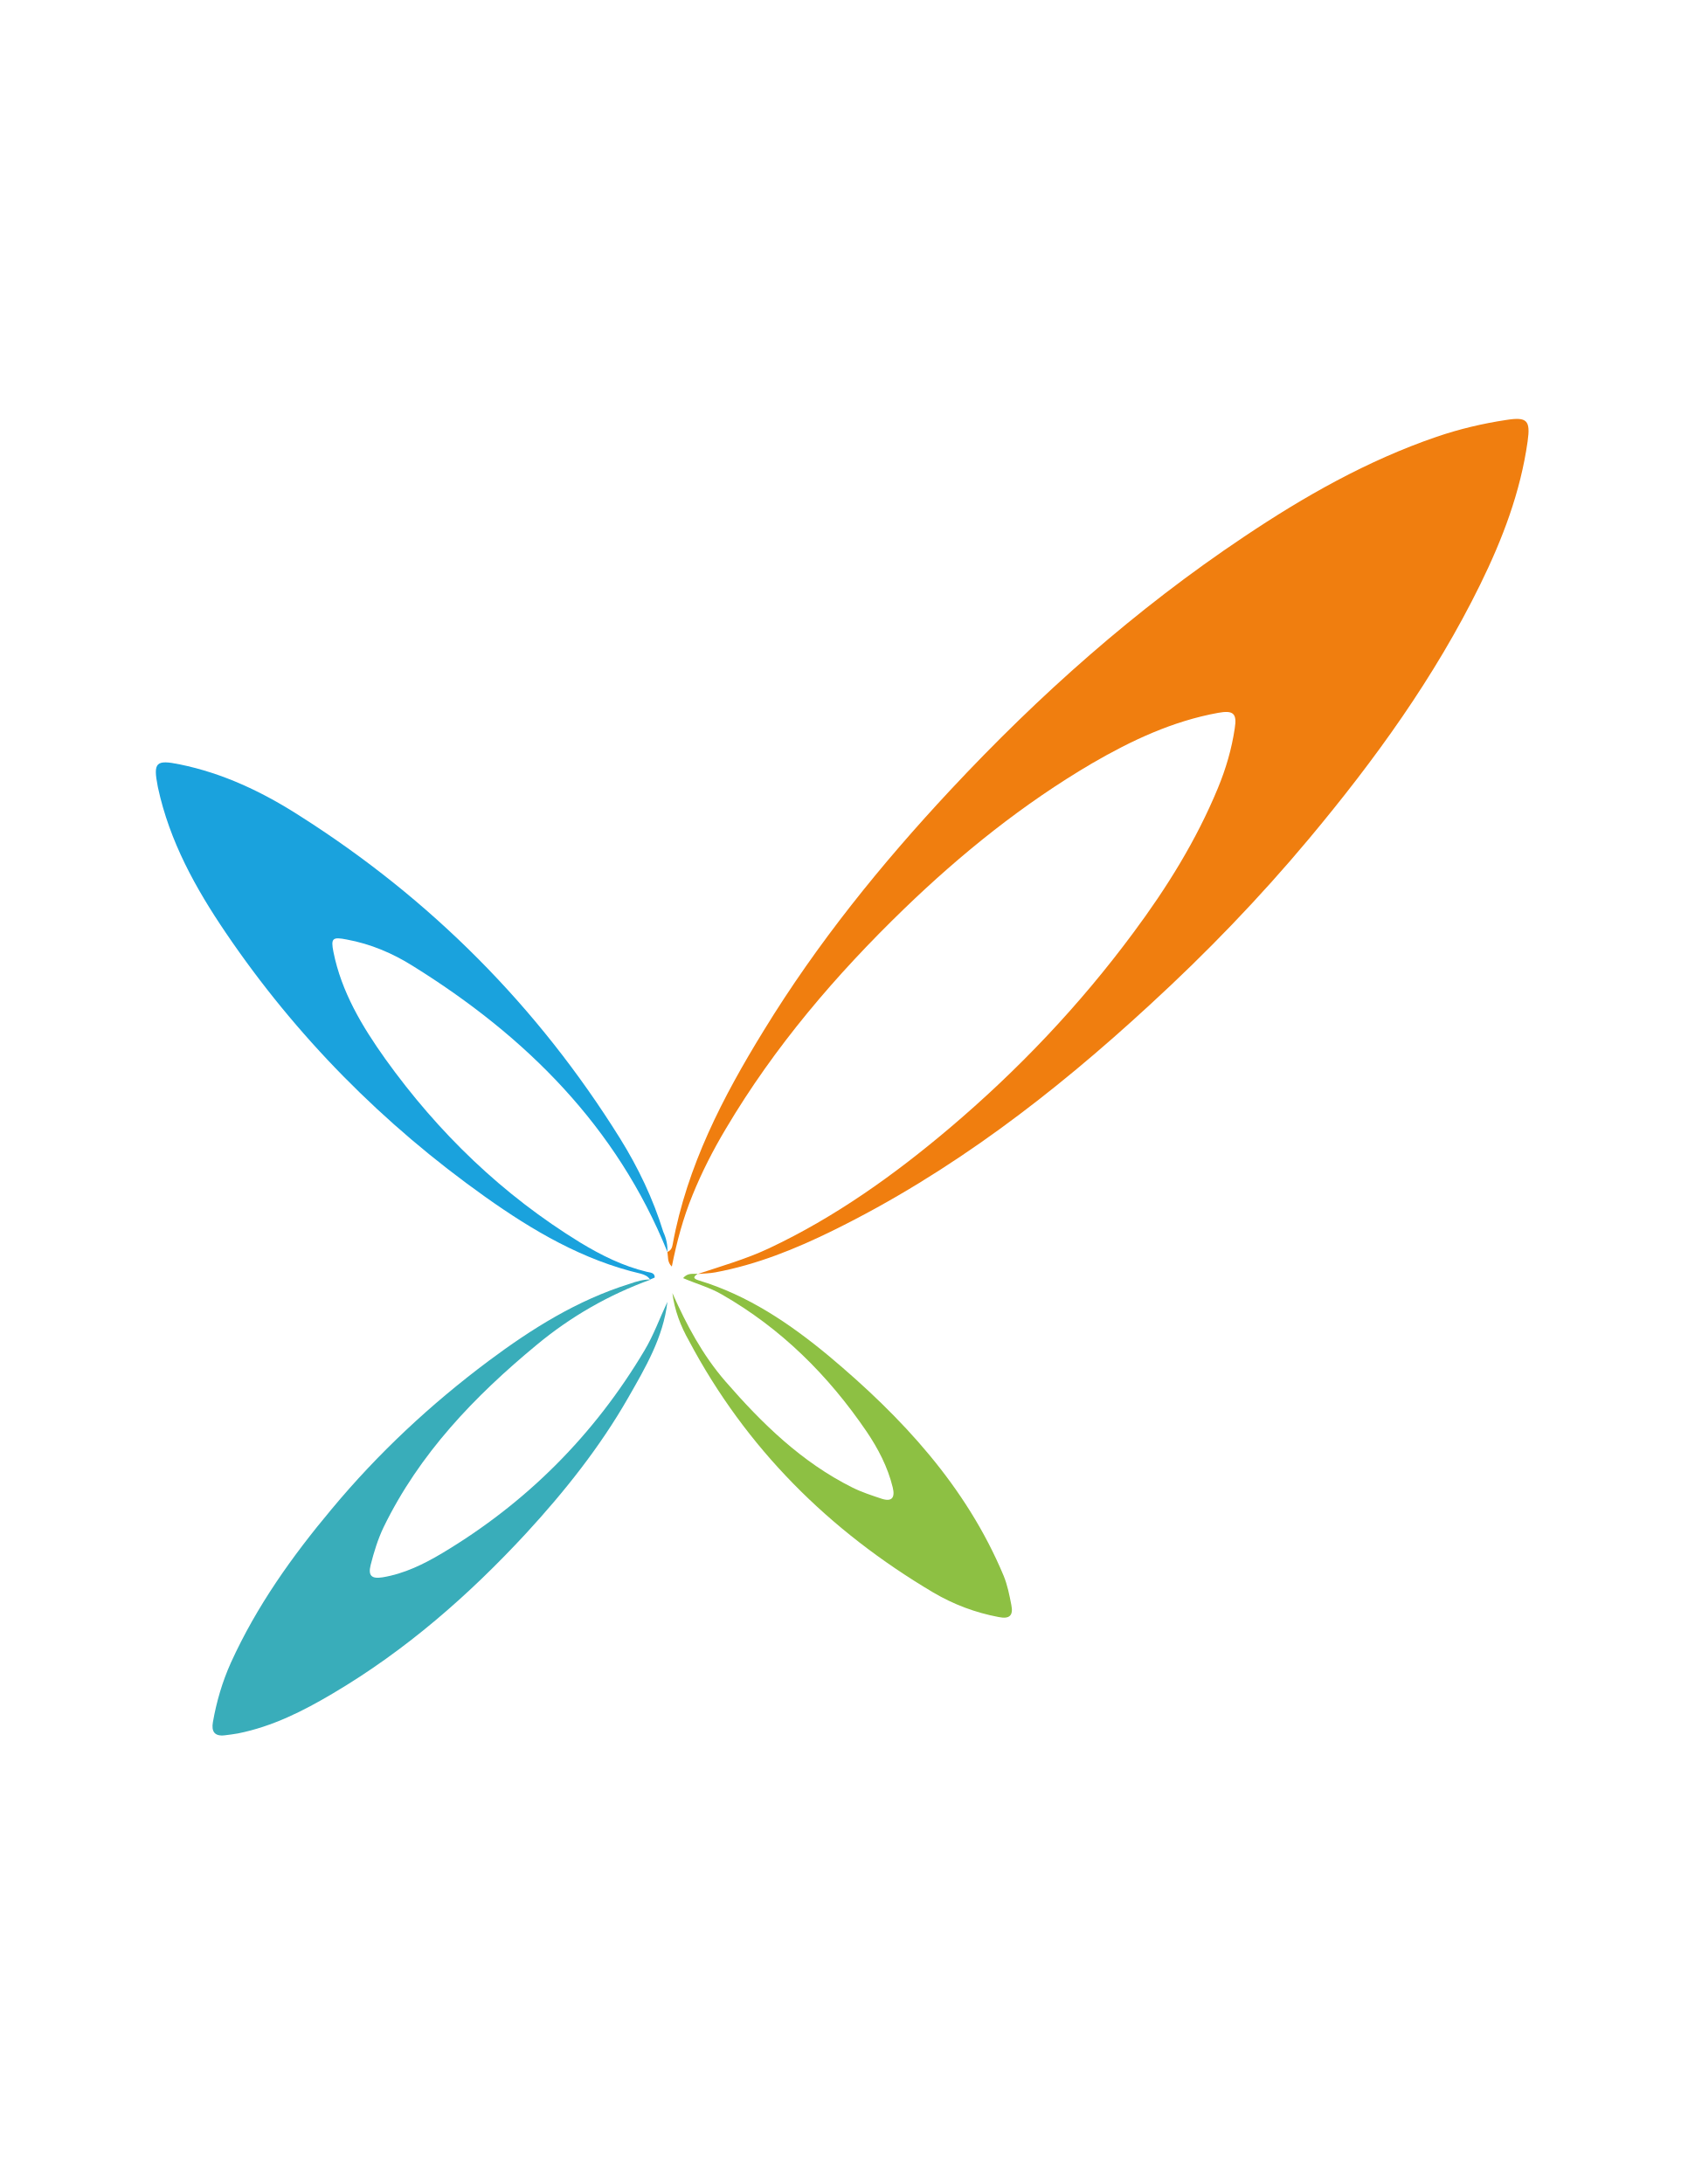
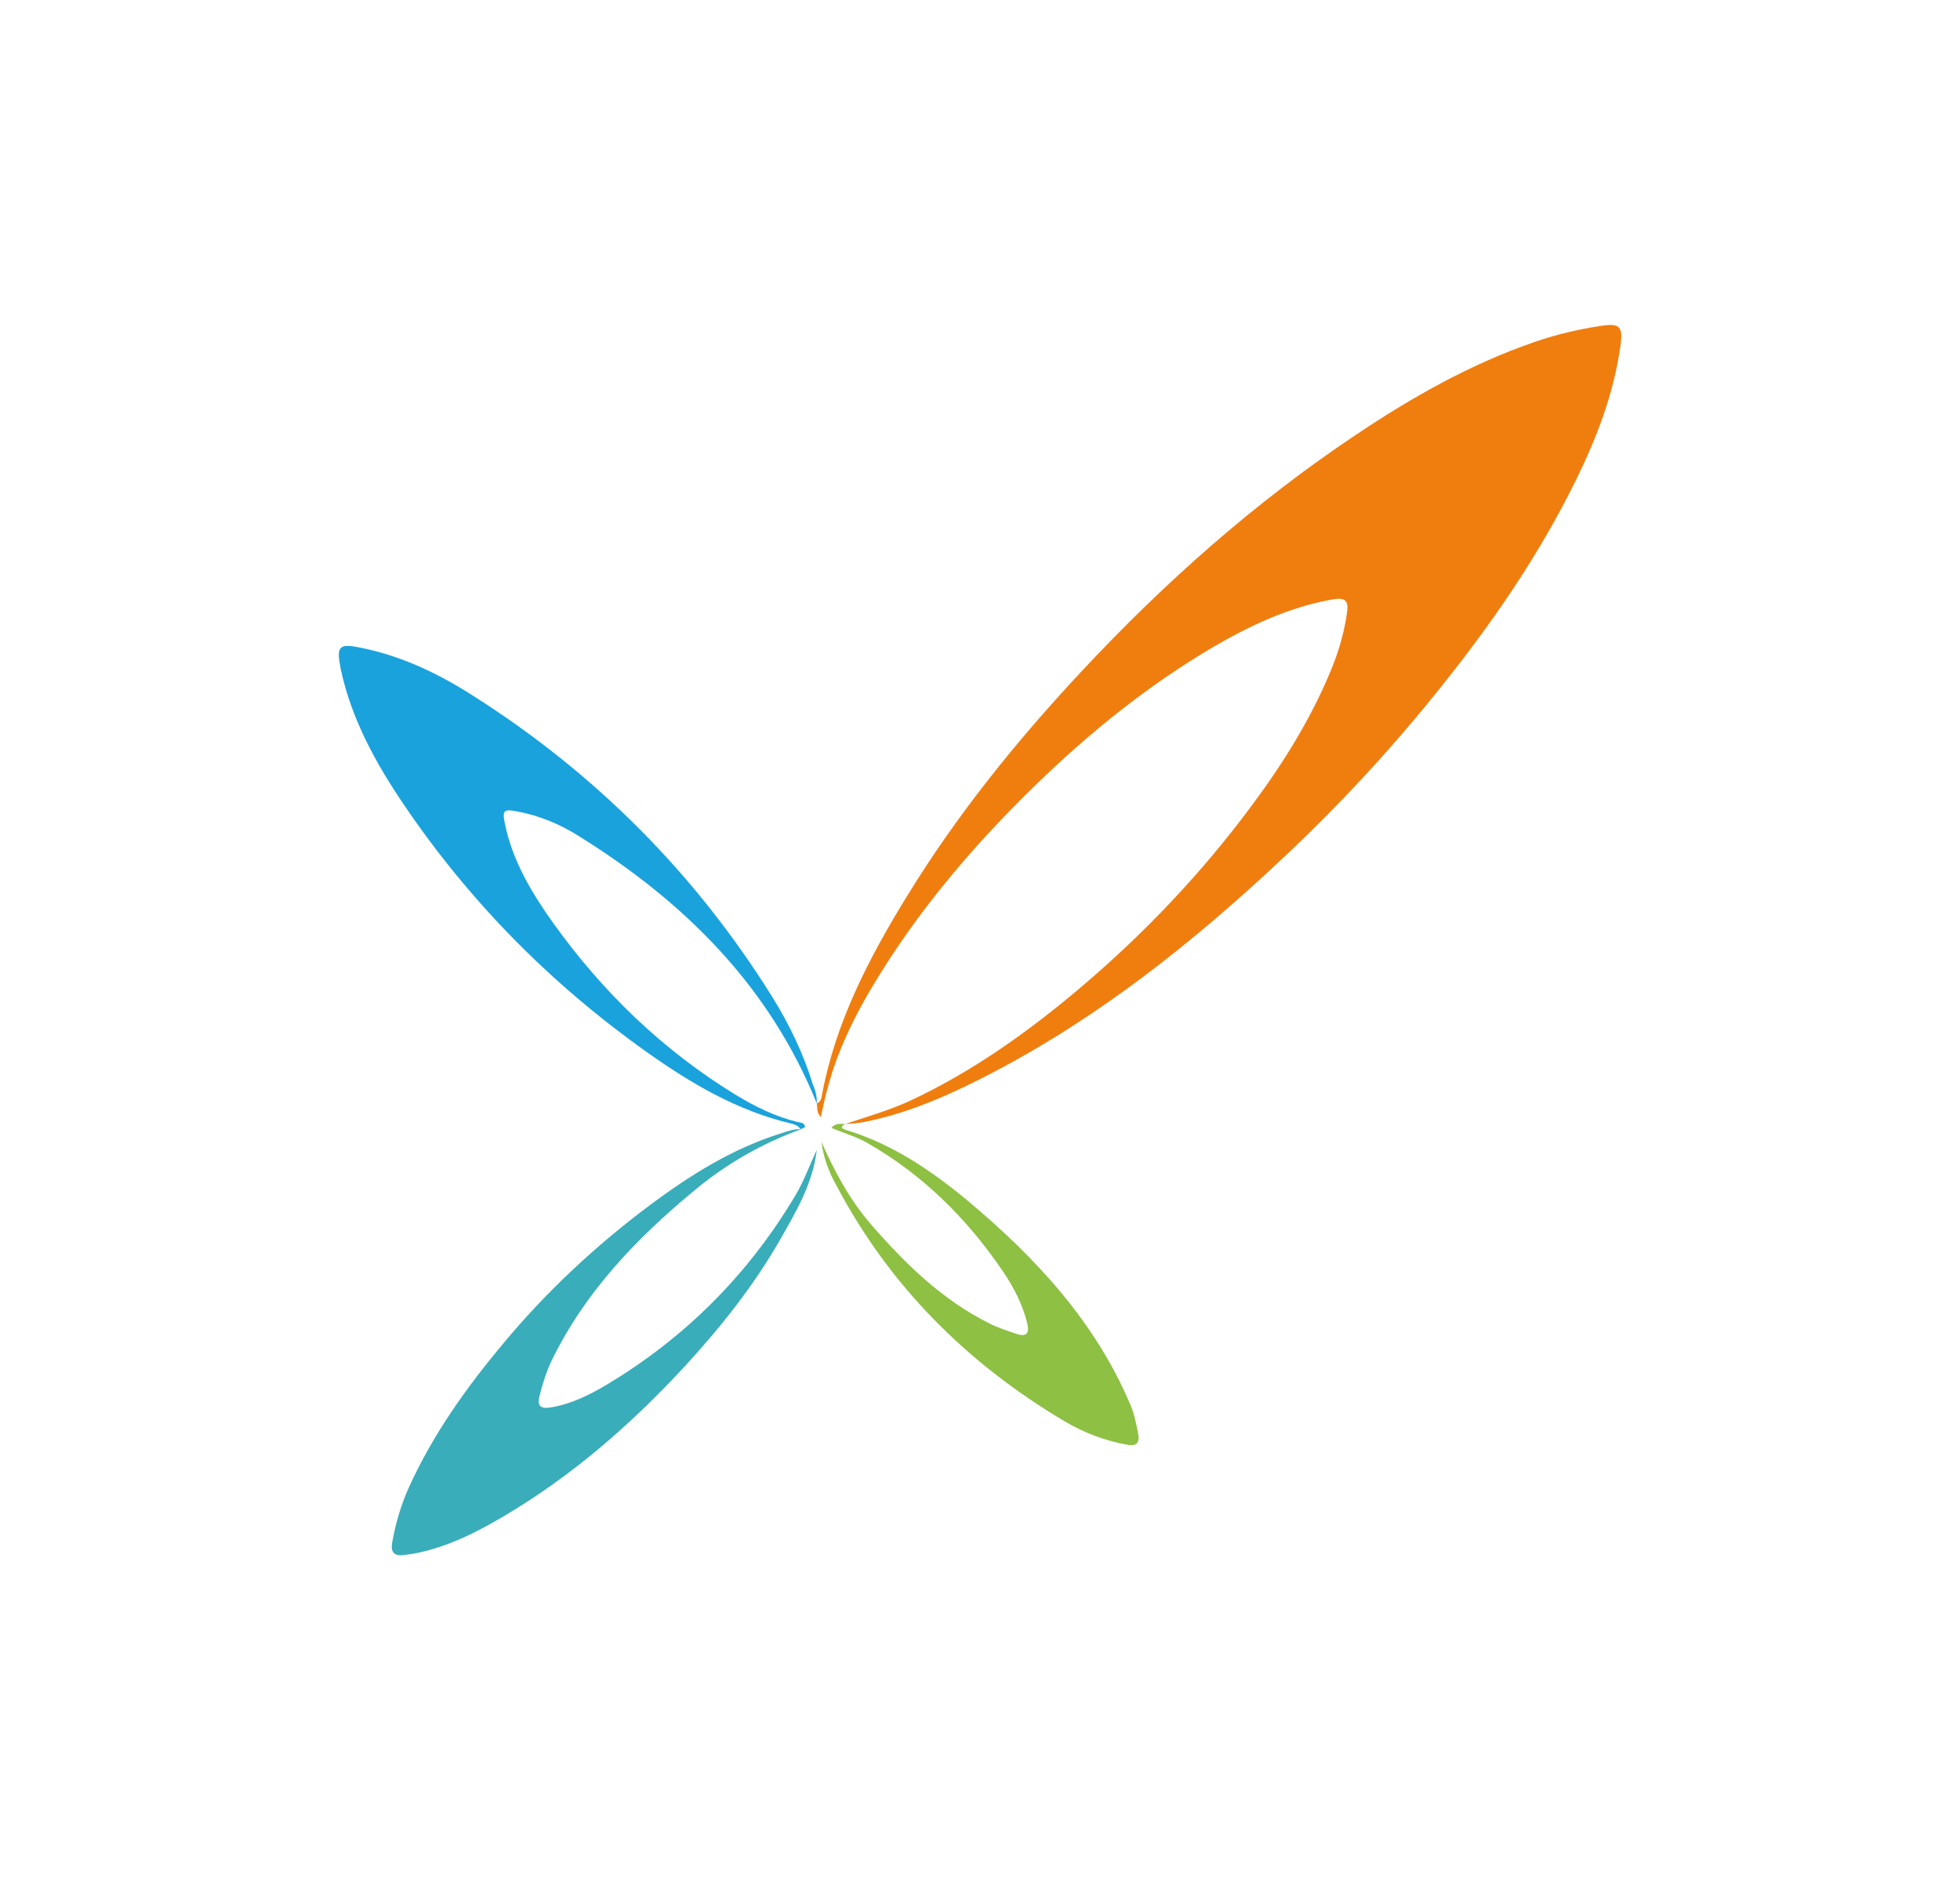
- <svg xmlns="http://www.w3.org/2000/svg" viewBox="0 0 612 792">
-   <path fill="#F07E0F" d="M253 462c8.7-2.9 17.5-5.4 25.8-9.3 24-11.3 45.4-26.6 65.5-43.6 24.9-21.1 47.2-44.6 66.6-70.8 12.2-16.4 22.9-33.6 30.7-52.5 2.9-7 5-14.2 6.1-21.6.9-5.5-.5-6.7-6-5.7-16.5 3-31.4 10-45.7 18.3-25 14.7-47.4 32.7-68.2 52.8-24.8 24-47 50-64.6 79.7-4.6 7.7-8.7 15.7-12.1 24.1-3.4 8.3-5.7 16.9-7.5 25.9-1.7-1.6-1.3-3.6-1.6-5.3 1.2-.5 1.7-1.4 1.9-2.7 5.2-28.4 18.2-53.5 33.1-77.7 19.3-31.5 42.4-60.1 67.6-87.1 32.2-34.5 67.2-65.6 106.4-91.8 21.9-14.7 44.8-27.7 69.9-36.3 8.2-2.8 16.6-4.8 25.2-6.1 7.6-1.2 8.9.1 7.8 7.8-2.6 18.4-9.1 35.4-17.2 51.9-16.5 33.6-38.2 63.6-62.1 92.2-17.9 21.4-37.2 41.4-57.7 60.2-34.8 32.1-72.1 60.8-114.8 81.8-13.6 6.7-27.7 12.4-42.7 15.2-2.1.4-4.3.4-6.4.6z" />
-   <path fill="#1AA2DD" d="M242 454c-18.4-45.5-51.3-78.2-92.3-103.7-7.3-4.6-15.3-8-24-9.6-5.1-1-5.8-.5-4.8 4.5 2.9 14.5 10.4 27 18.8 38.8 19.2 26.8 42.5 49.3 70.7 66.6 7.6 4.6 15.4 8.5 24.1 10.6 1.1.3 2.9.2 2.9 2 0 .2-1.1.5-1.7.8-.8-1.2-1.9-1.7-3.3-2.1-21-4.9-39.2-15.6-56.5-27.9-37-26.3-68.5-58.1-94-95.7-11-16.2-20.4-33.2-24.6-52.6 0-.2-.1-.3-.1-.5-1.7-8.7-.7-9.8 8-8 15.7 3.2 30 10 43.4 18.6 47.6 30.2 86.4 69.2 116.2 117 6.6 10.6 12 21.9 15.7 33.9 1.1 2.4 1.6 4.8 1.5 7.3z" />
-   <path fill="#39ADBA" d="M236 464c-15.2 5.5-29 13.4-41.4 23.7-22.5 18.6-42.5 39.4-55.5 66.1-2.1 4.4-3.5 9-4.7 13.7-1 4 .4 5.1 4.3 4.5 7.9-1.3 15-4.8 21.7-8.8 30.6-18.3 55.1-42.9 73.3-73.5 3.3-5.5 5.5-11.7 8.3-17.6-1.5 12.9-8 23.9-14.3 34.9-10.2 17.8-23 33.9-36.9 49-20.8 22.5-43.7 42.5-70.1 58.1-10.8 6.4-21.9 12-34.4 14.5-1.6.3-3.3.5-4.9.7-3.6.4-4.8-1.4-4.2-4.8 1.3-7.4 3.4-14.6 6.5-21.5 9.3-20.5 22.2-38.6 36.6-55.8 16.8-20.2 35.9-38 56.9-53.7 15.7-11.7 32.1-22 51-27.9 2.6-.9 5.1-1.7 7.8-1.6z" />
-   <path fill="#8DC043" d="M243.8 468.9c5.1 11.5 10.9 22.4 19.2 32 13.3 15.3 27.6 29.3 46 38.5 3.4 1.7 7.1 2.9 10.7 4.1 3.7 1.2 4.9-.4 4-4.1-1.8-7.4-5.3-14.1-9.5-20.3-13.9-20.4-31-37.4-52.5-49.7-4.3-2.5-9.1-3.8-14-5.9 1.7-2.1 3.7-1.4 5.3-1.6-1.2.9-2.2 1.6.3 2.4 17.9 5.4 33.1 15.7 47.2 27.4 26.5 22.2 49.8 47.2 63.4 79.7 1.4 3.4 2.1 7 2.8 10.6.8 3.9-.7 5.2-4.6 4.4-8.5-1.6-16.4-4.6-23.7-8.9-37.8-22.4-67.9-52.3-88.6-91.3-3-5.3-5.2-11-6-17.3z" />
+ <svg xmlns="http://www.w3.org/2000/svg" viewBox="0 0 760.7 729.7">
+   <path fill="#F07E0F" d="M328 436.2c8.7-2.9 17.5-5.4 25.8-9.3 24-11.3 45.4-26.6 65.5-43.6 24.9-21.1 47.2-44.6 66.6-70.8 12.2-16.4 22.9-33.6 30.7-52.5 2.9-7 5-14.2 6.1-21.6.9-5.5-.5-6.7-6-5.7-16.5 3-31.4 10-45.7 18.3-25 14.7-47.4 32.7-68.2 52.8-24.8 24-47 50-64.6 79.7-4.6 7.7-8.7 15.7-12.1 24.1-3.4 8.3-5.7 16.9-7.5 25.9-1.7-1.6-1.3-3.6-1.6-5.3 1.2-.5 1.7-1.4 1.9-2.7 5.2-28.4 18.2-53.5 33.1-77.7 19.3-31.5 42.4-60.1 67.6-87.1 32.2-34.5 67.2-65.6 106.4-91.8 21.9-14.7 44.8-27.7 69.9-36.3 8.2-2.8 16.6-4.8 25.2-6.1 7.6-1.2 8.9.1 7.8 7.8-2.6 18.4-9.1 35.4-17.2 51.9-16.5 33.6-38.2 63.6-62.1 92.2-17.9 21.4-37.2 41.4-57.7 60.2-34.8 32.1-72.1 60.8-114.8 81.8-13.6 6.7-27.7 12.4-42.7 15.2-2.1.4-4.3.4-6.4.6z" />
+   <path fill="#1AA2DD" d="M317 428.2c-18.4-45.5-51.3-78.2-92.3-103.7-7.3-4.6-15.3-8-24-9.6-5.1-1-5.8-.5-4.8 4.5 2.9 14.5 10.4 27 18.8 38.8 19.2 26.8 42.5 49.3 70.7 66.6 7.6 4.6 15.4 8.5 24.1 10.6 1.1.3 2.9.2 2.9 2 0 .2-1.1.5-1.7.8-.8-1.2-1.9-1.7-3.3-2.1-21-4.9-39.2-15.6-56.5-27.9-37-26.3-68.5-58.1-94-95.7-11-16.2-20.4-33.2-24.6-52.6 0-.2-.1-.3-.1-.5-1.7-8.7-.7-9.8 8-8 15.7 3.2 30 10 43.4 18.6 47.6 30.2 86.4 69.2 116.2 117 6.6 10.6 12 21.9 15.7 33.9 1.1 2.4 1.6 4.8 1.5 7.3z" />
+   <path fill="#39ADBA" d="M311 438.2c-15.2 5.5-29 13.4-41.4 23.7-22.5 18.6-42.5 39.4-55.5 66.1-2.1 4.4-3.5 9-4.7 13.7-1 4 .4 5.1 4.3 4.5 7.9-1.3 15-4.8 21.7-8.8 30.6-18.3 55.1-42.9 73.3-73.5 3.3-5.5 5.5-11.7 8.3-17.6-1.5 12.9-8 23.9-14.3 34.9-10.2 17.8-23 33.9-36.9 49-20.8 22.5-43.7 42.5-70.1 58.1-10.8 6.4-21.9 12-34.4 14.5-1.6.3-3.3.5-4.9.7-3.6.4-4.8-1.4-4.2-4.8 1.3-7.4 3.4-14.6 6.5-21.5 9.3-20.5 22.2-38.6 36.6-55.8 16.8-20.2 35.9-38 56.9-53.7 15.7-11.7 32.1-22 51-27.9 2.6-.9 5.1-1.7 7.8-1.6z" />
+   <path fill="#8DC043" d="M318.8 443.1c5.1 11.5 10.9 22.4 19.2 32 13.3 15.3 27.6 29.3 46 38.5 3.4 1.7 7.1 2.9 10.7 4.1 3.7 1.2 4.9-.4 4-4.1-1.8-7.4-5.3-14.1-9.5-20.3-13.9-20.4-31-37.4-52.5-49.7-4.3-2.5-9.1-3.8-14-5.9 1.7-2.1 3.7-1.4 5.3-1.6-1.2.9-2.2 1.6.3 2.4 17.9 5.4 33.1 15.7 47.2 27.4 26.5 22.2 49.8 47.2 63.4 79.7 1.4 3.4 2.1 7 2.8 10.6.8 3.9-.7 5.2-4.6 4.4-8.5-1.6-16.4-4.6-23.7-8.9-37.8-22.4-67.9-52.3-88.6-91.3-3-5.3-5.2-11-6-17.3z" />
</svg>
